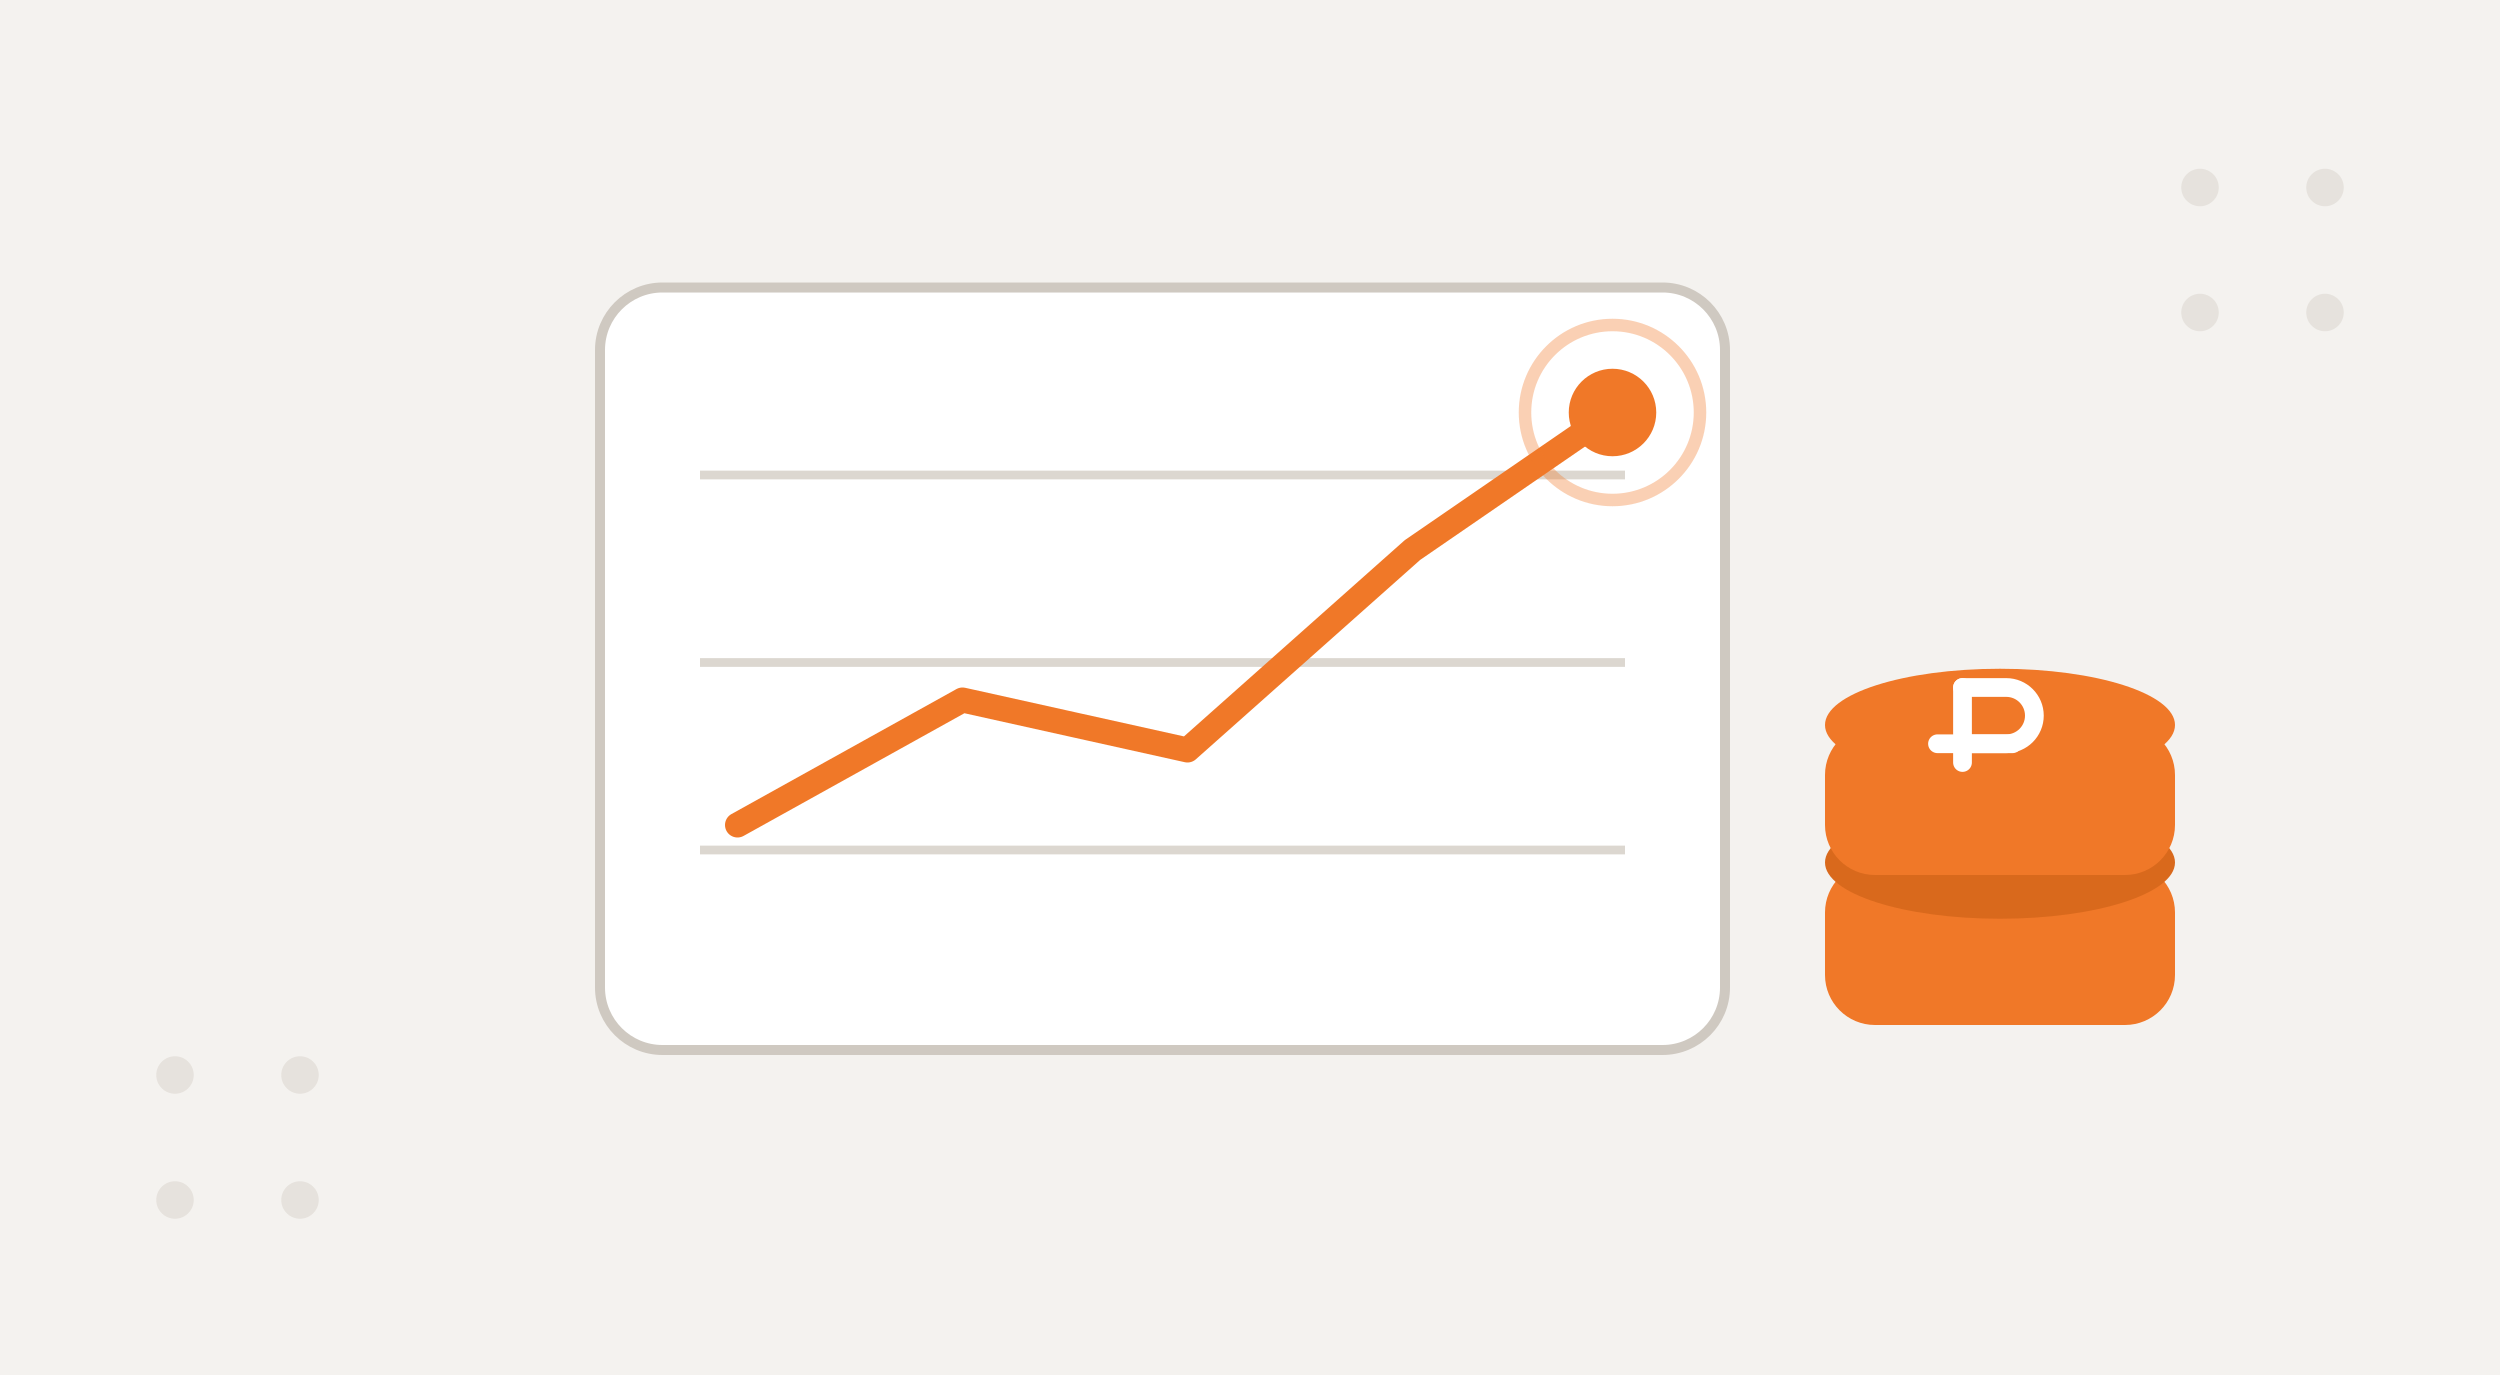
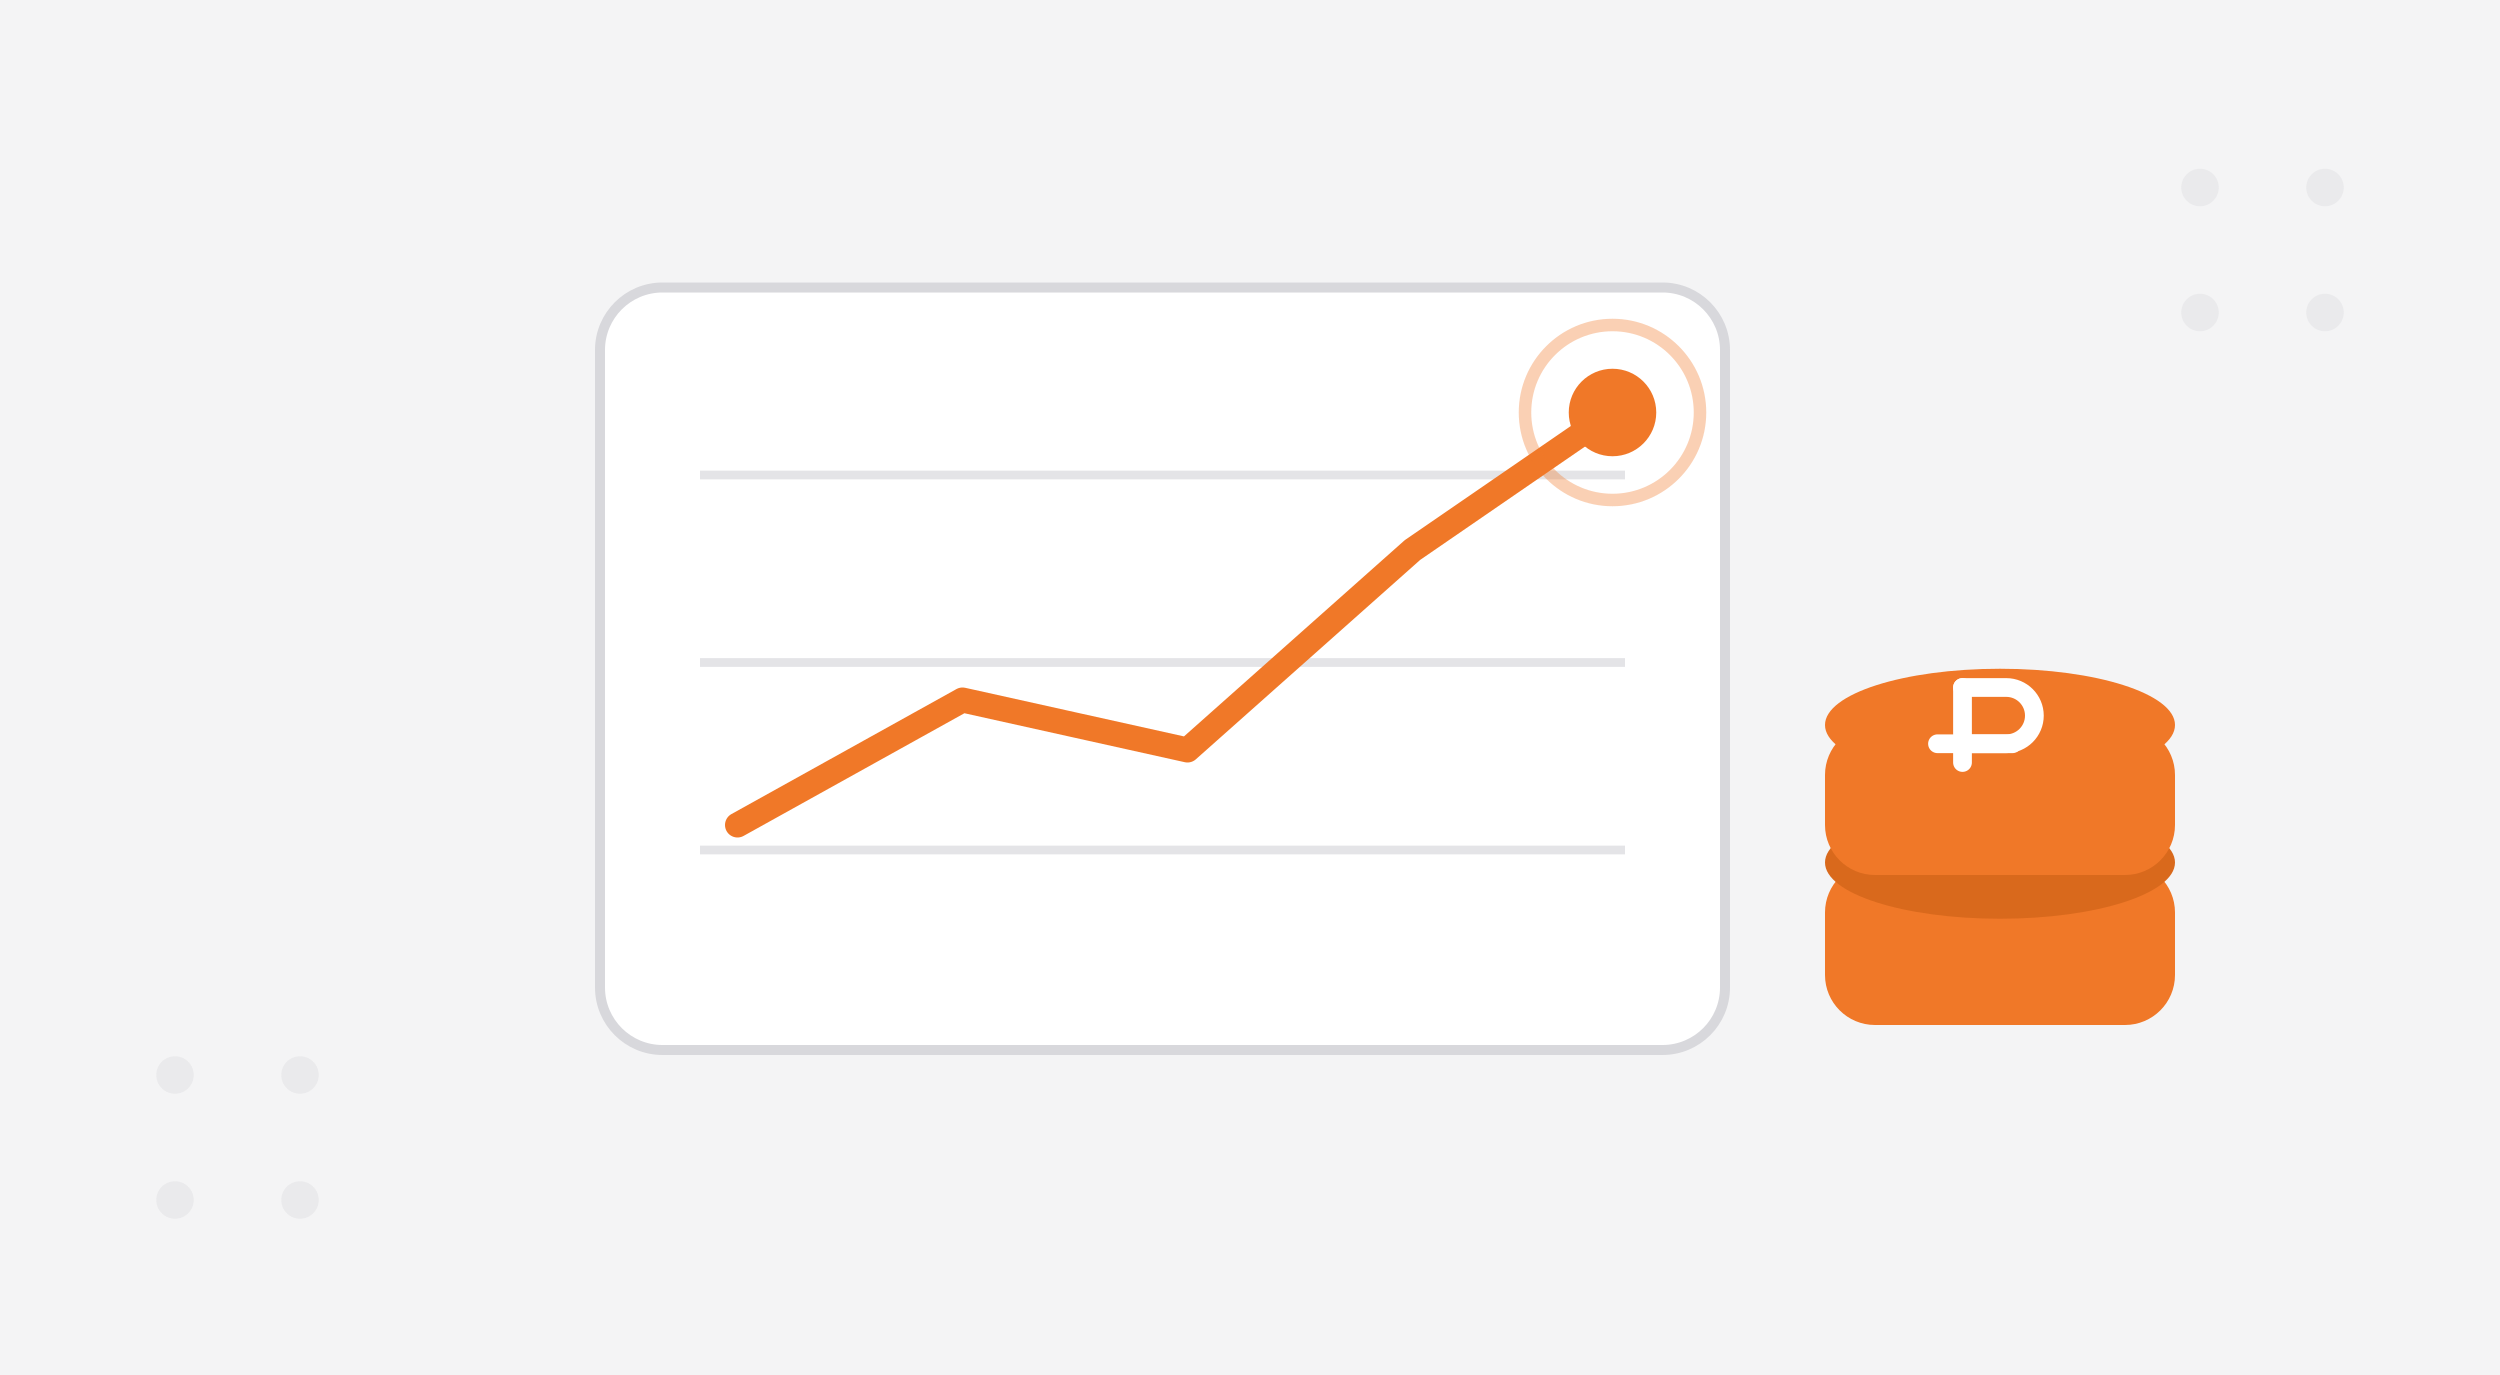
<svg xmlns="http://www.w3.org/2000/svg" viewBox="0 0 400 220" width="400" height="220" role="img" aria-label="Управленческий учёт: прибыль и деньги">
-   <rect width="400" height="220" fill="#F4F2EF" />
-   <g opacity="0.45" fill="#D5CFC7">
+   <rect width="400" height="220" fill="#F4F4F5" />
+   <g opacity="0.45" fill="#DEDEE1">
    <circle cx="352" cy="30" r="3" />
    <circle cx="372" cy="30" r="3" />
    <circle cx="352" cy="50" r="3" />
    <circle cx="372" cy="50" r="3" />
    <circle cx="28" cy="172" r="3" />
    <circle cx="48" cy="172" r="3" />
    <circle cx="28" cy="192" r="3" />
    <circle cx="48" cy="192" r="3" />
  </g>
-   <rect x="96" y="46" width="180" height="122" rx="10" fill="#fff" stroke="#CFC9C1" stroke-width="1.6" />
-   <g stroke="#DCD7D0" stroke-width="1.4">
+   <rect x="96" y="46" width="180" height="122" rx="10" fill="#fff" stroke="#D8D8DC" stroke-width="1.6" />
+   <g stroke="#E4E4E7" stroke-width="1.4">
    <path d="M112 76h148" />
    <path d="M112 106h148" />
    <path d="M112 136h148" />
  </g>
  <path d="M118 132 154 112 190 120 226 88 258 66" fill="none" stroke="#F07828" stroke-width="4" stroke-linecap="round" stroke-linejoin="round" />
  <circle cx="258" cy="66" r="7" fill="#F07828" />
  <circle cx="258" cy="66" r="14" fill="none" stroke="#F07828" stroke-width="2" opacity="0.35" />
  <g transform="translate(292 112)">
    <rect x="0" y="26" width="56" height="26" rx="8" fill="#F07828" />
    <ellipse cx="28" cy="26" rx="28" ry="9" fill="#D9691C" />
    <rect x="0" y="4" width="56" height="24" rx="8" fill="#F07828" />
    <ellipse cx="28" cy="4" rx="28" ry="9" fill="#F07828" />
    <g stroke="#fff" stroke-width="3" stroke-linecap="round" fill="none">
      <path d="M22 -2v12" />
      <path d="M22 -2h7a4.5 4.5 0 0 1 0 9h-7" />
      <path d="M18 7h12" />
    </g>
  </g>
</svg>
